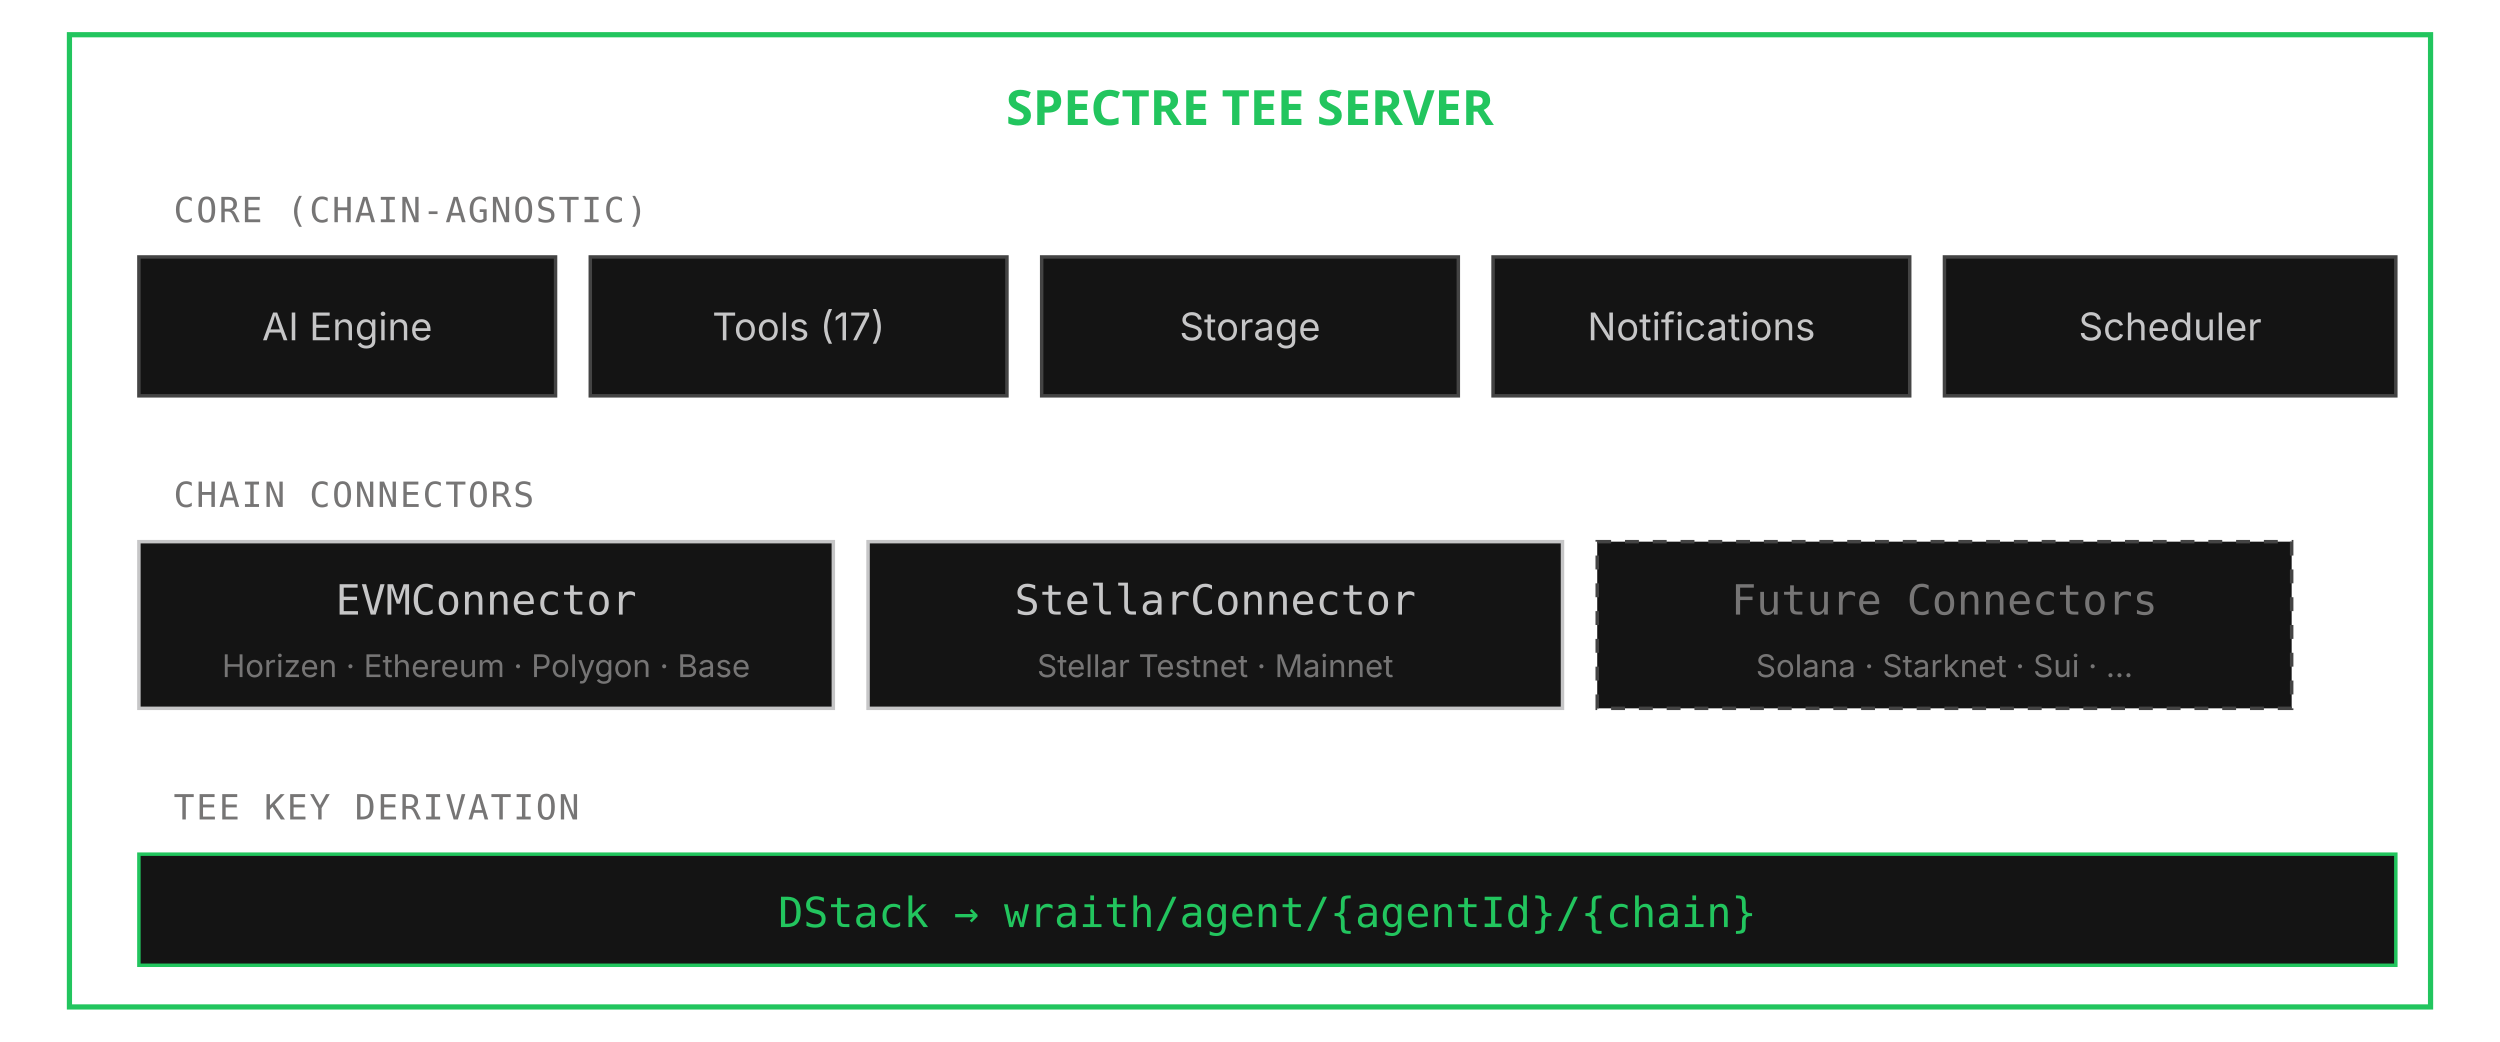
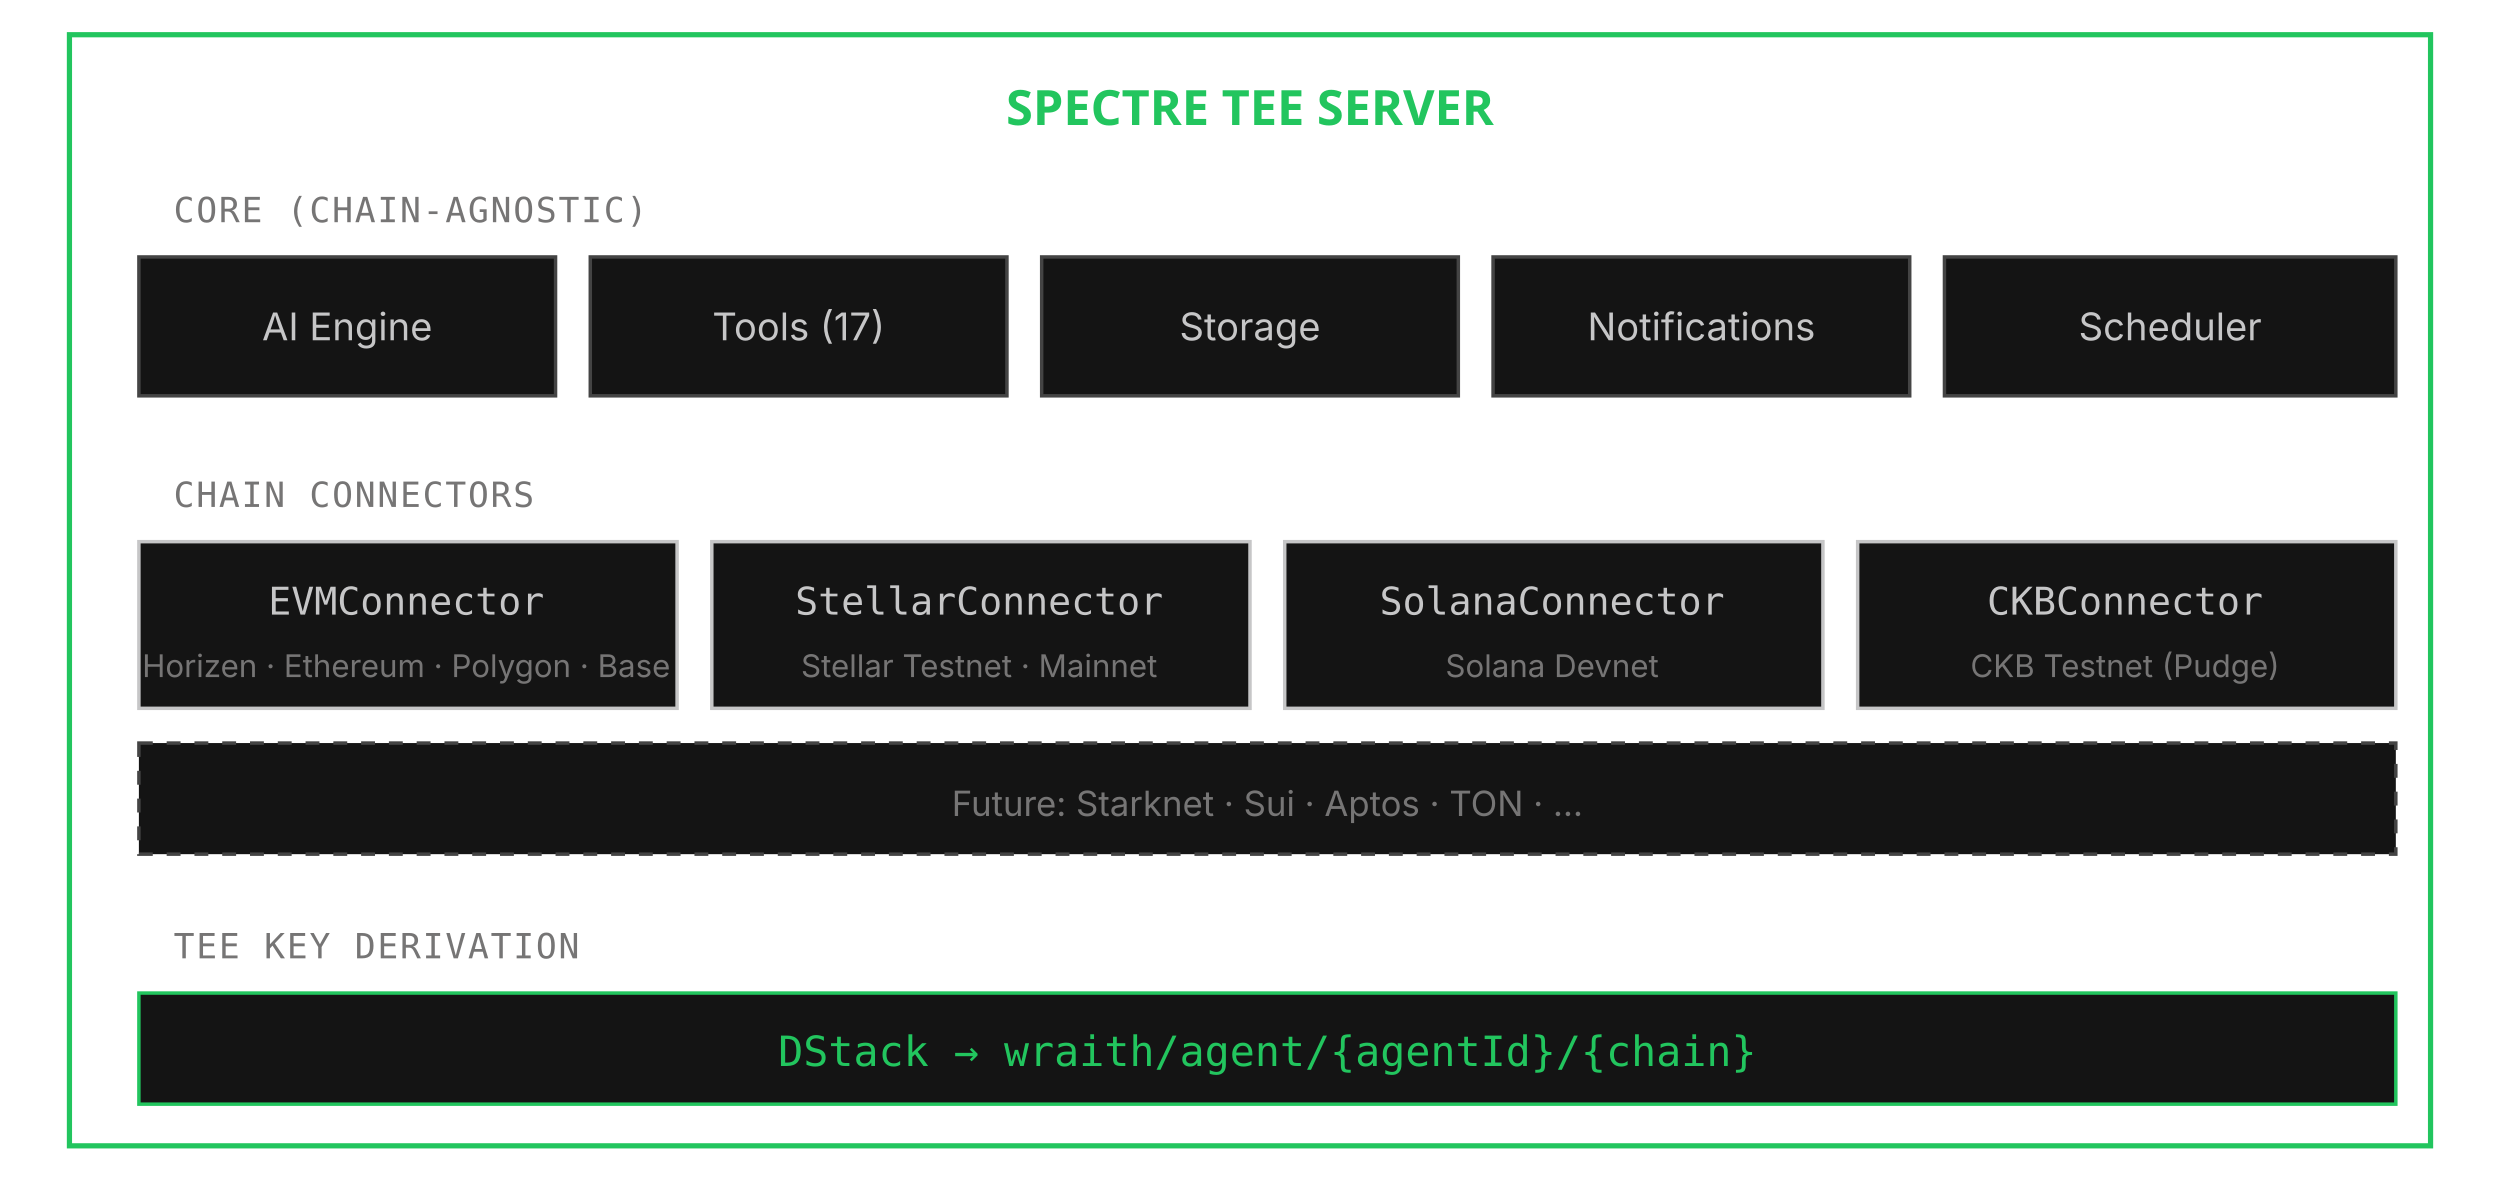
- <svg xmlns="http://www.w3.org/2000/svg" viewBox="0 0 720 300">
-   <rect width="720" height="300" fill="transparent" />
-   <rect x="20" y="10" width="680" height="280" fill="none" stroke="#22c55e" stroke-width="1.5" />
+ <svg xmlns="http://www.w3.org/2000/svg" viewBox="0 0 720 340">
+   <rect width="720" height="340" fill="transparent" />
+   <rect x="20" y="10" width="680" height="320" fill="none" stroke="#22c55e" stroke-width="1.5" />
  <text x="360" y="36" text-anchor="middle" fill="#22c55e" font-family="Space Grotesk, sans-serif" font-weight="700" font-size="14">SPECTRE TEE SERVER</text>
  <text x="50" y="64" fill="#767575" font-family="JetBrains Mono, monospace" font-size="10" letter-spacing="0.05em">CORE (CHAIN-AGNOSTIC)</text>
  <rect x="40" y="74" width="120" height="40" fill="#141414" stroke="#444444" stroke-width="1" />
  <text x="100" y="98" text-anchor="middle" fill="#c6c6c7" font-family="Inter, sans-serif" font-size="11">AI Engine</text>
  <rect x="170" y="74" width="120" height="40" fill="#141414" stroke="#444444" stroke-width="1" />
  <text x="230" y="98" text-anchor="middle" fill="#c6c6c7" font-family="Inter, sans-serif" font-size="11">Tools (17)</text>
  <rect x="300" y="74" width="120" height="40" fill="#141414" stroke="#444444" stroke-width="1" />
  <text x="360" y="98" text-anchor="middle" fill="#c6c6c7" font-family="Inter, sans-serif" font-size="11">Storage</text>
  <rect x="430" y="74" width="120" height="40" fill="#141414" stroke="#444444" stroke-width="1" />
  <text x="490" y="98" text-anchor="middle" fill="#c6c6c7" font-family="Inter, sans-serif" font-size="11">Notifications</text>
  <rect x="560" y="74" width="130" height="40" fill="#141414" stroke="#444444" stroke-width="1" />
  <text x="625" y="98" text-anchor="middle" fill="#c6c6c7" font-family="Inter, sans-serif" font-size="11">Scheduler</text>
  <text x="50" y="146" fill="#767575" font-family="JetBrains Mono, monospace" font-size="10" letter-spacing="0.05em">CHAIN CONNECTORS</text>
-   <rect x="40" y="156" width="200" height="48" fill="#141414" stroke="#c6c6c7" stroke-width="1" />
-   <text x="140" y="177" text-anchor="middle" fill="#c6c6c7" font-family="JetBrains Mono, monospace" font-size="12">EVMConnector</text>
-   <text x="140" y="195" text-anchor="middle" fill="#767575" font-family="Inter, sans-serif" font-size="9">Horizen · Ethereum · Polygon · Base</text>
-   <rect x="250" y="156" width="200" height="48" fill="#141414" stroke="#c6c6c7" stroke-width="1" />
-   <text x="350" y="177" text-anchor="middle" fill="#c6c6c7" font-family="JetBrains Mono, monospace" font-size="12">StellarConnector</text>
-   <text x="350" y="195" text-anchor="middle" fill="#767575" font-family="Inter, sans-serif" font-size="9">Stellar Testnet · Mainnet</text>
-   <rect x="460" y="156" width="200" height="48" fill="#141414" stroke="#444444" stroke-width="1" stroke-dasharray="4,4" />
-   <text x="560" y="177" text-anchor="middle" fill="#767575" font-family="JetBrains Mono, monospace" font-size="12">Future Connectors</text>
-   <text x="560" y="195" text-anchor="middle" fill="#767575" font-family="Inter, sans-serif" font-size="9">Solana · Starknet · Sui · ...</text>
-   <text x="50" y="236" fill="#767575" font-family="JetBrains Mono, monospace" font-size="10" letter-spacing="0.05em">TEE KEY DERIVATION</text>
-   <rect x="40" y="246" width="650" height="32" fill="#141414" stroke="#22c55e" stroke-width="1" />
-   <text x="365" y="267" text-anchor="middle" fill="#22c55e" font-family="JetBrains Mono, monospace" font-size="12">DStack → wraith/agent/{agentId}/{chain}</text>
+   <rect x="40" y="156" width="155" height="48" fill="#141414" stroke="#c6c6c7" stroke-width="1" />
+   <text x="117" y="177" text-anchor="middle" fill="#c6c6c7" font-family="JetBrains Mono, monospace" font-size="11">EVMConnector</text>
+   <text x="117" y="195" text-anchor="middle" fill="#767575" font-family="Inter, sans-serif" font-size="9">Horizen · Ethereum · Polygon · Base</text>
+   <rect x="205" y="156" width="155" height="48" fill="#141414" stroke="#c6c6c7" stroke-width="1" />
+   <text x="282" y="177" text-anchor="middle" fill="#c6c6c7" font-family="JetBrains Mono, monospace" font-size="11">StellarConnector</text>
+   <text x="282" y="195" text-anchor="middle" fill="#767575" font-family="Inter, sans-serif" font-size="9">Stellar Testnet · Mainnet</text>
+   <rect x="370" y="156" width="155" height="48" fill="#141414" stroke="#c6c6c7" stroke-width="1" />
+   <text x="447" y="177" text-anchor="middle" fill="#c6c6c7" font-family="JetBrains Mono, monospace" font-size="11">SolanaConnector</text>
+   <text x="447" y="195" text-anchor="middle" fill="#767575" font-family="Inter, sans-serif" font-size="9">Solana Devnet</text>
+   <rect x="535" y="156" width="155" height="48" fill="#141414" stroke="#c6c6c7" stroke-width="1" />
+   <text x="612" y="177" text-anchor="middle" fill="#c6c6c7" font-family="JetBrains Mono, monospace" font-size="11">CKBConnector</text>
+   <text x="612" y="195" text-anchor="middle" fill="#767575" font-family="Inter, sans-serif" font-size="9">CKB Testnet (Pudge)</text>
+   <rect x="40" y="214" width="650" height="32" fill="#141414" stroke="#444444" stroke-width="1" stroke-dasharray="4,4" />
+   <text x="365" y="235" text-anchor="middle" fill="#767575" font-family="Inter, sans-serif" font-size="10">Future: Starknet · Sui · Aptos · TON · ...</text>
+   <text x="50" y="276" fill="#767575" font-family="JetBrains Mono, monospace" font-size="10" letter-spacing="0.05em">TEE KEY DERIVATION</text>
+   <rect x="40" y="286" width="650" height="32" fill="#141414" stroke="#22c55e" stroke-width="1" />
+   <text x="365" y="307" text-anchor="middle" fill="#22c55e" font-family="JetBrains Mono, monospace" font-size="12">DStack → wraith/agent/{agentId}/{chain}</text>
</svg>
